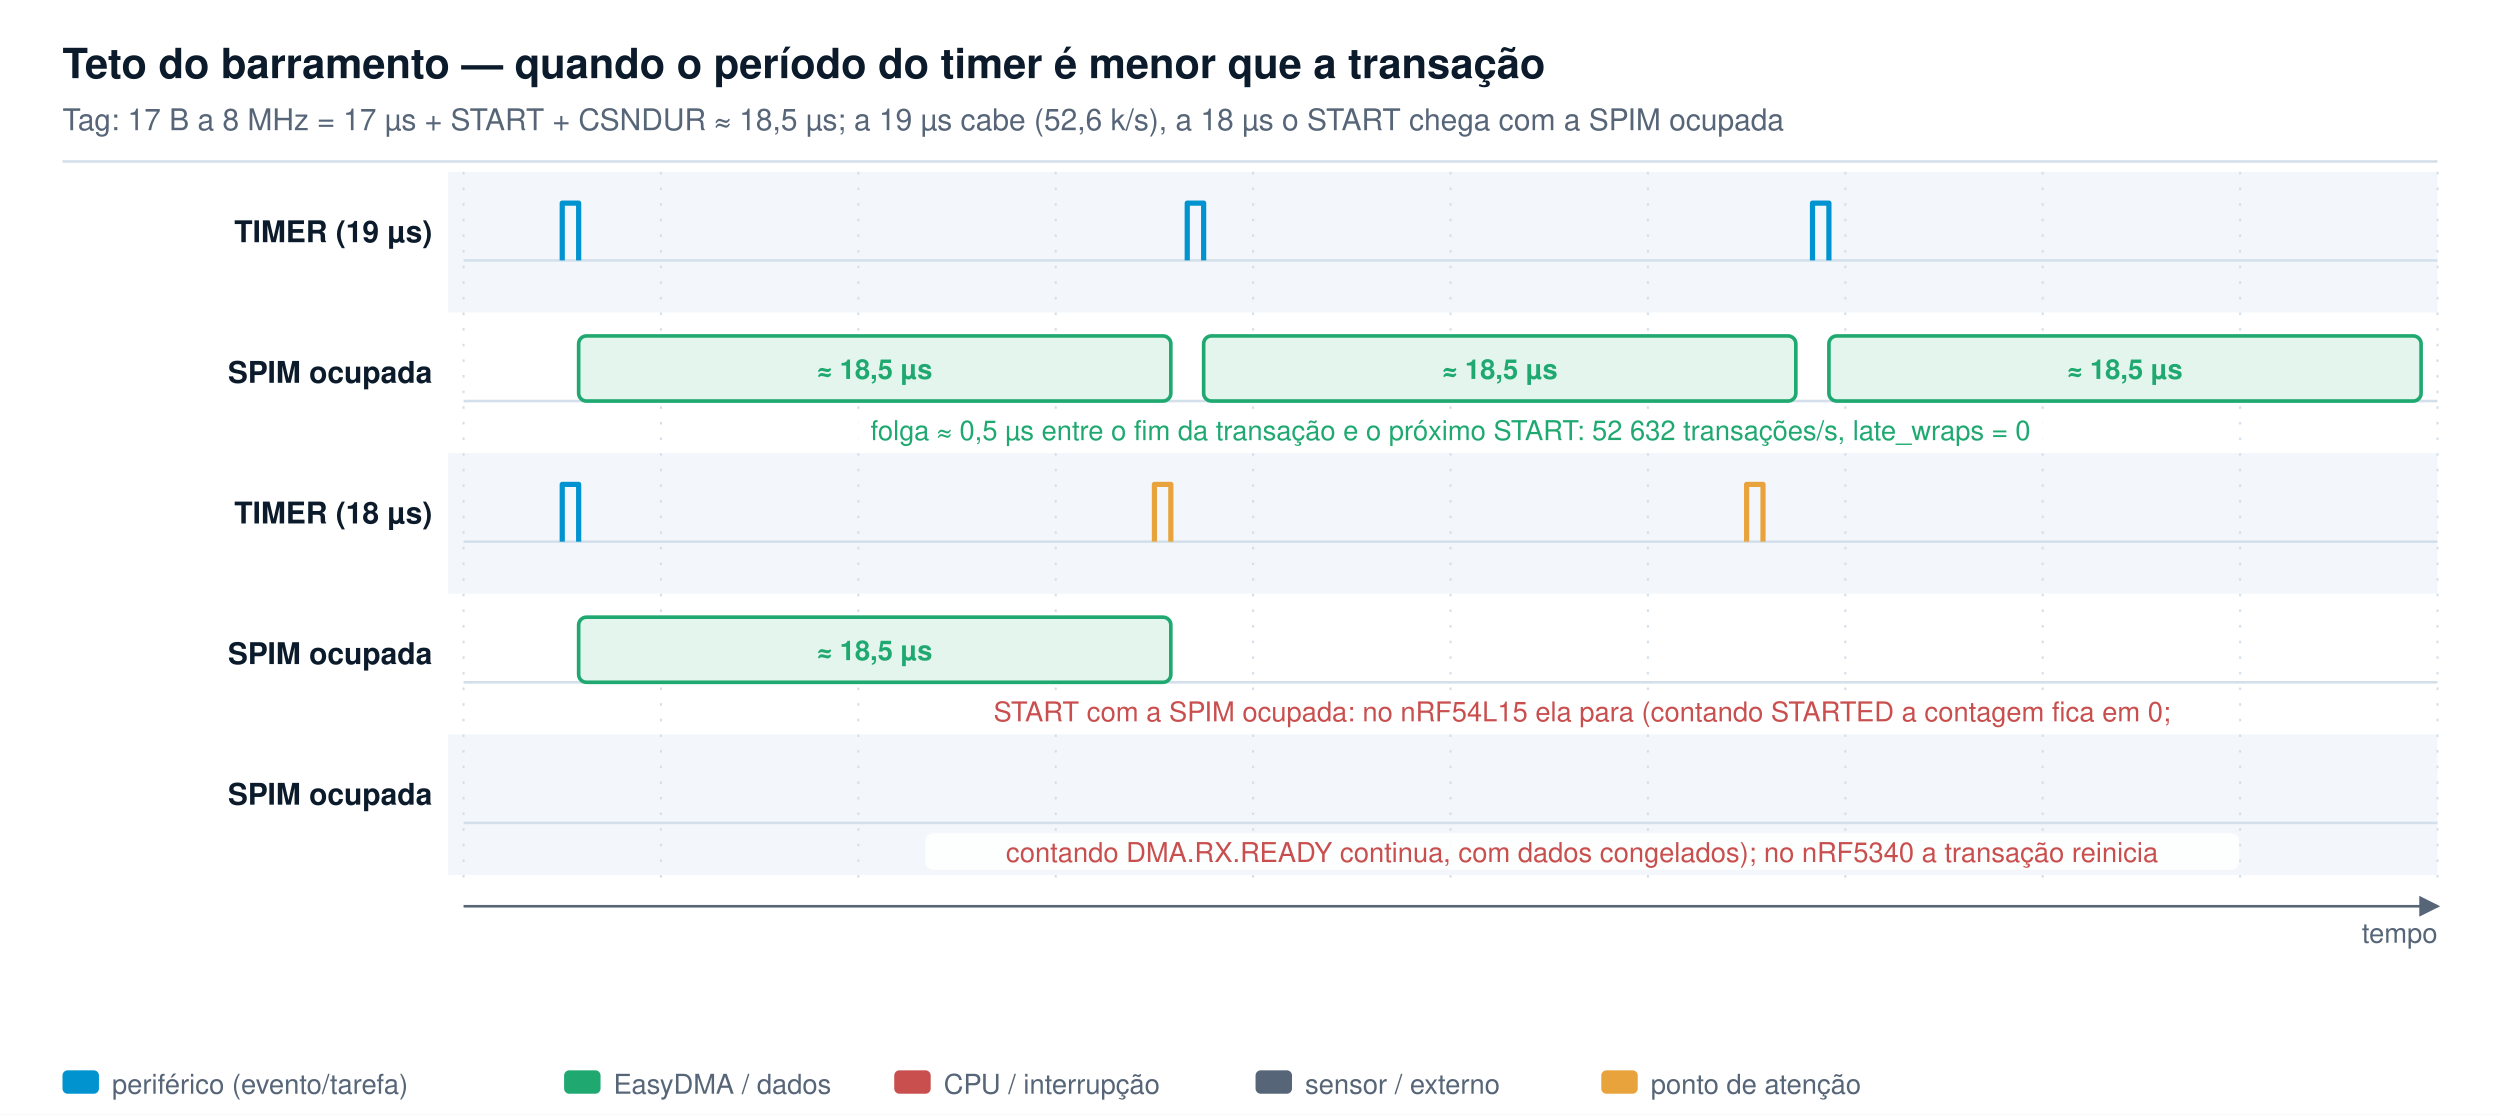
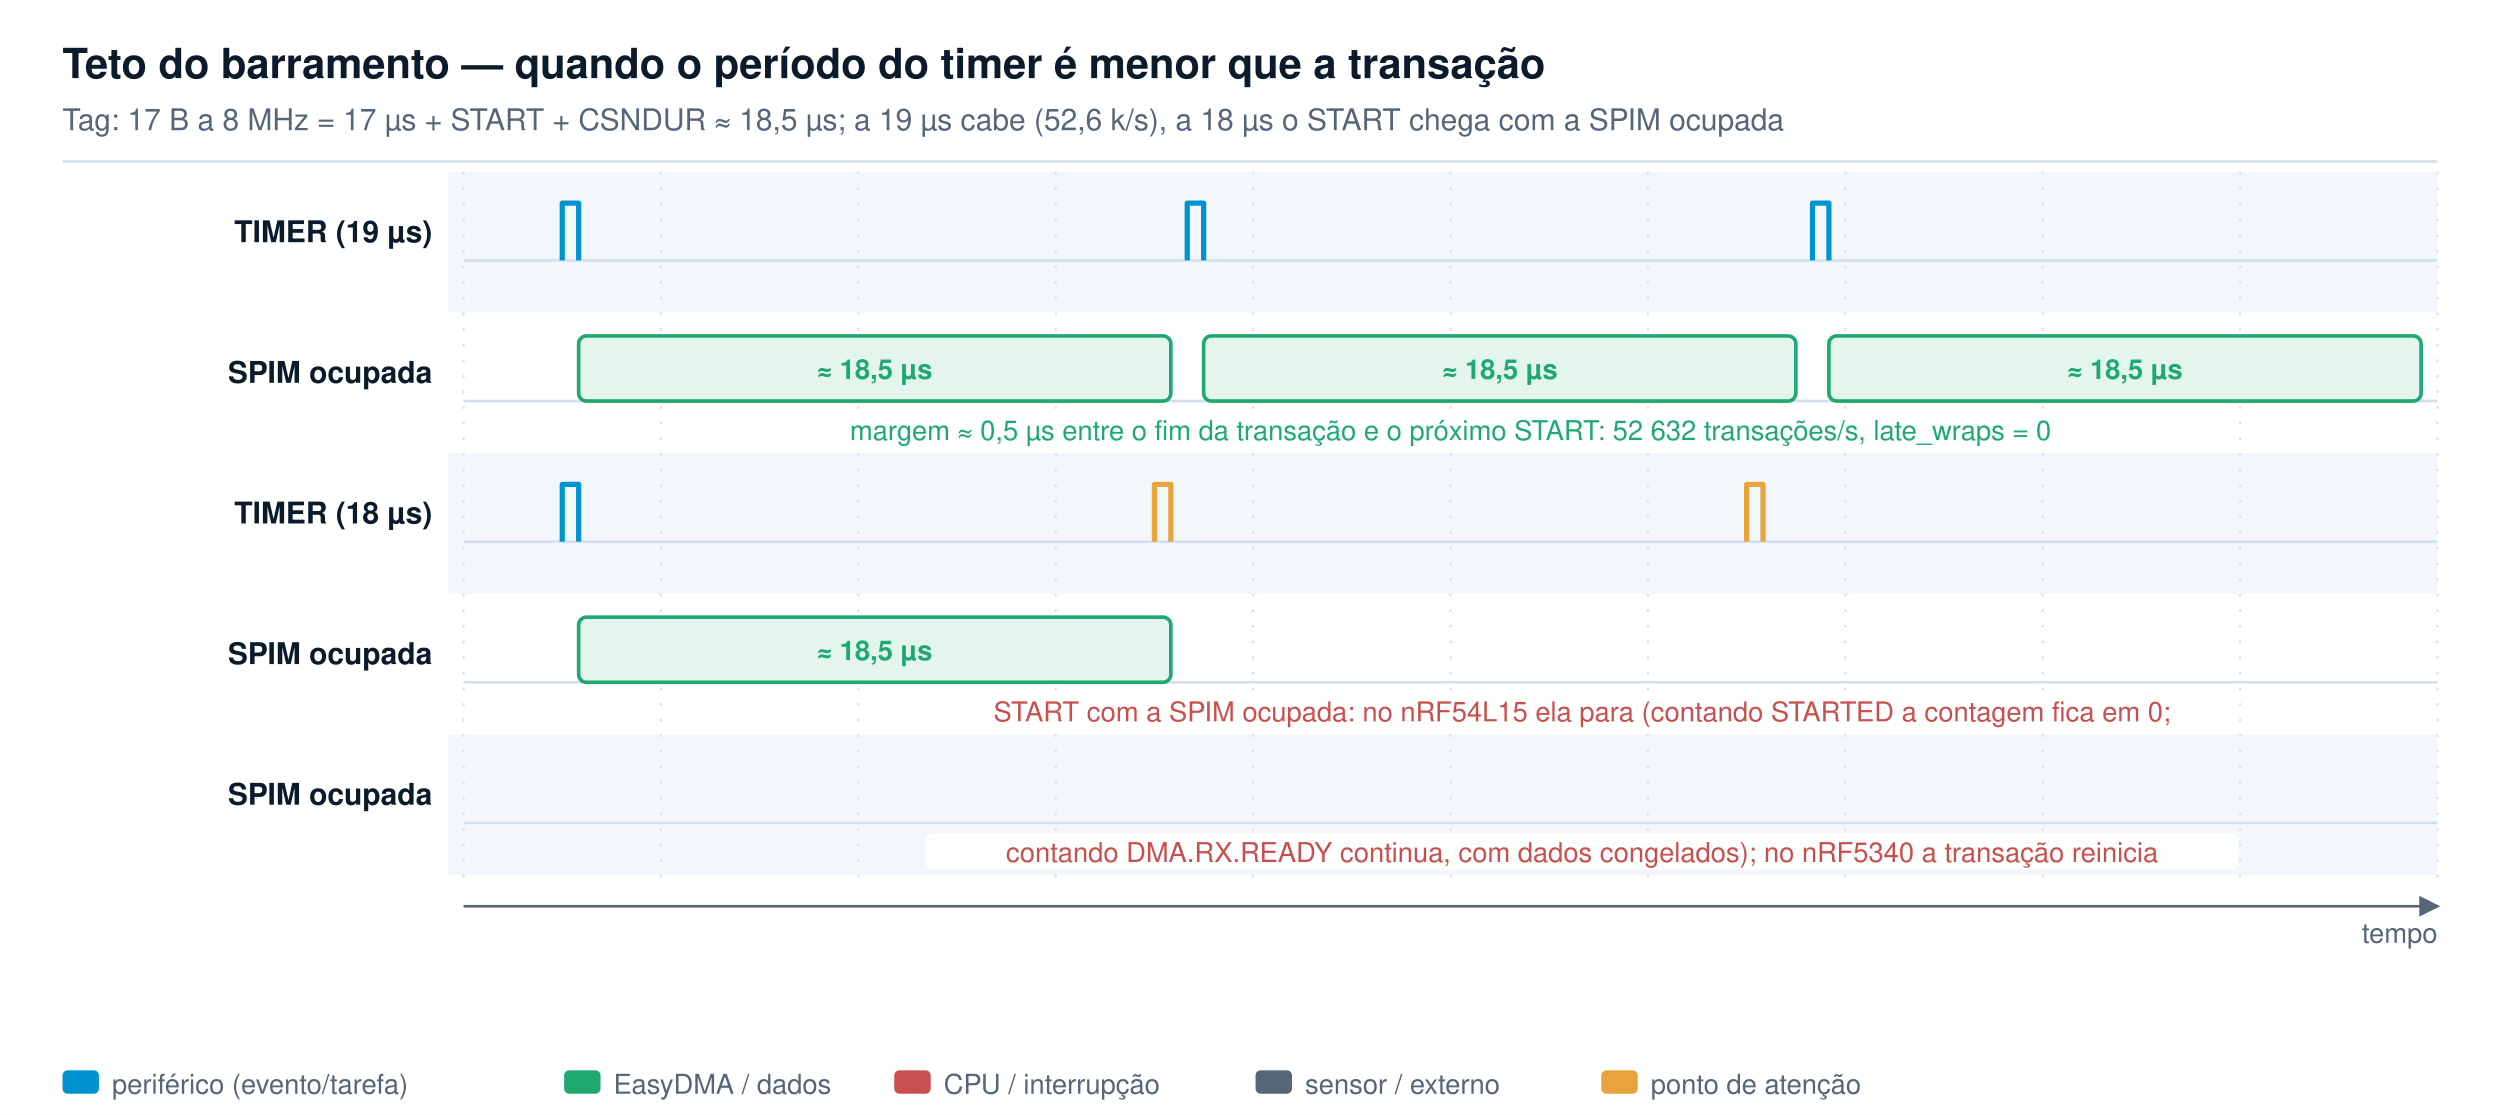
<svg xmlns="http://www.w3.org/2000/svg" width="960" height="428" viewBox="0 0 960 428">
  <defs>
    <marker id="arr" markerWidth="9" markerHeight="9" refX="7" refY="4.5" orient="auto" markerUnits="userSpaceOnUse">
      <path d="M0,0.5 L8,4.5 L0,8.5 z" fill="#566577" />
    </marker>
    <marker id="arr-blue" markerWidth="9" markerHeight="9" refX="7" refY="4.5" orient="auto" markerUnits="userSpaceOnUse">
      <path d="M0,0.5 L8,4.5 L0,8.5 z" fill="#0093D0" />
    </marker>
    <marker id="arr-green" markerWidth="9" markerHeight="9" refX="7" refY="4.5" orient="auto" markerUnits="userSpaceOnUse">
      <path d="M0,0.5 L8,4.5 L0,8.5 z" fill="#1FA971" />
    </marker>
    <marker id="arr-red" markerWidth="9" markerHeight="9" refX="7" refY="4.5" orient="auto" markerUnits="userSpaceOnUse">
      <path d="M0,0.5 L8,4.5 L0,8.5 z" fill="#C94F4F" />
    </marker>
    <filter id="shadow" x="-5%" y="-5%" width="110%" height="120%">
      <feDropShadow dx="0" dy="1.5" stdDeviation="1.5" flood-color="#00224E" flood-opacity="0.12" />
    </filter>
  </defs>
  <rect width="100%" height="100%" fill="white" />
  <text x="24" y="30" fill="#0B1B2B" font-family="Segoe UI, Helvetica Neue, Helvetica, Arial, sans-serif" font-size="16" font-weight="600">Teto do barramento — quando o período do timer é menor que a transação</text>
  <text x="24" y="50" fill="#566577" font-family="Segoe UI, Helvetica Neue, Helvetica, Arial, sans-serif" font-size="11.5">Tag: 17 B a 8 MHz = 17 µs + START + CSNDUR ≈ 18,5 µs; a 19 µs cabe (52,6 k/s), a 18 µs o START chega com a SPIM ocupada</text>
  <line x1="24" y1="62" x2="936" y2="62" stroke="#D3E0EB" stroke-width="1" />
  <rect x="172" y="66" width="764" height="54" fill="#F3F7FB" />
  <line x1="178" y1="100" x2="936" y2="100" stroke="#D3E0EB" stroke-width="1" />
  <text x="166" y="93" text-anchor="end" fill="#0B1B2B" font-family="Segoe UI, Helvetica Neue, Helvetica, Arial, sans-serif" font-size="11.5" font-weight="600">TIMER (19 µs)</text>
  <line x1="178" y1="154" x2="936" y2="154" stroke="#D3E0EB" stroke-width="1" />
  <text x="166" y="147" text-anchor="end" fill="#0B1B2B" font-family="Segoe UI, Helvetica Neue, Helvetica, Arial, sans-serif" font-size="11.5" font-weight="600">SPIM ocupada</text>
  <rect x="172" y="174" width="764" height="54" fill="#F3F7FB" />
  <line x1="178" y1="208" x2="936" y2="208" stroke="#D3E0EB" stroke-width="1" />
  <text x="166" y="201" text-anchor="end" fill="#0B1B2B" font-family="Segoe UI, Helvetica Neue, Helvetica, Arial, sans-serif" font-size="11.5" font-weight="600">TIMER (18 µs)</text>
  <line x1="178" y1="262" x2="936" y2="262" stroke="#D3E0EB" stroke-width="1" />
  <text x="166" y="255" text-anchor="end" fill="#0B1B2B" font-family="Segoe UI, Helvetica Neue, Helvetica, Arial, sans-serif" font-size="11.5" font-weight="600">SPIM ocupada</text>
  <rect x="172" y="282" width="764" height="54" fill="#F3F7FB" />
  <line x1="178" y1="316" x2="936" y2="316" stroke="#D3E0EB" stroke-width="1" />
  <text x="166" y="309" text-anchor="end" fill="#0B1B2B" font-family="Segoe UI, Helvetica Neue, Helvetica, Arial, sans-serif" font-size="11.5" font-weight="600">SPIM ocupada</text>
  <line x1="178.0" y1="66" x2="178.0" y2="340" stroke="#D3E0EB" stroke-width="0.8" stroke-dasharray="1 5" />
  <line x1="253.8" y1="66" x2="253.8" y2="340" stroke="#D3E0EB" stroke-width="0.8" stroke-dasharray="1 5" />
  <line x1="329.6" y1="66" x2="329.6" y2="340" stroke="#D3E0EB" stroke-width="0.8" stroke-dasharray="1 5" />
  <line x1="405.4" y1="66" x2="405.4" y2="340" stroke="#D3E0EB" stroke-width="0.8" stroke-dasharray="1 5" />
  <line x1="481.2" y1="66" x2="481.2" y2="340" stroke="#D3E0EB" stroke-width="0.8" stroke-dasharray="1 5" />
  <line x1="557.0" y1="66" x2="557.0" y2="340" stroke="#D3E0EB" stroke-width="0.8" stroke-dasharray="1 5" />
  <line x1="632.8" y1="66" x2="632.8" y2="340" stroke="#D3E0EB" stroke-width="0.8" stroke-dasharray="1 5" />
  <line x1="708.6" y1="66" x2="708.6" y2="340" stroke="#D3E0EB" stroke-width="0.8" stroke-dasharray="1 5" />
  <line x1="784.4" y1="66" x2="784.4" y2="340" stroke="#D3E0EB" stroke-width="0.8" stroke-dasharray="1 5" />
  <line x1="860.2" y1="66" x2="860.2" y2="340" stroke="#D3E0EB" stroke-width="0.8" stroke-dasharray="1 5" />
  <line x1="936.0" y1="66" x2="936.0" y2="340" stroke="#D3E0EB" stroke-width="0.8" stroke-dasharray="1 5" />
  <path d="M215.9,100.0 V78.0 H222.2 V100.0" fill="none" stroke="#0093D0" stroke-width="2" stroke-linejoin="round" />
  <rect x="222.2" y="129.0" width="227.4" height="25" rx="3" fill="#E3F5EC" stroke="#1FA971" stroke-width="1.4" />
  <text x="335.9" y="145.5" fill="#1FA971" text-anchor="middle" font-family="Segoe UI, Helvetica Neue, Helvetica, Arial, sans-serif" font-size="10.5" font-weight="600">≈ 18,5 µs</text>
  <path d="M455.9,100.0 V78.0 H462.2 V100.0" fill="none" stroke="#0093D0" stroke-width="2" stroke-linejoin="round" />
  <rect x="462.2" y="129.0" width="227.4" height="25" rx="3" fill="#E3F5EC" stroke="#1FA971" stroke-width="1.4" />
  <text x="576.0" y="145.5" fill="#1FA971" text-anchor="middle" font-family="Segoe UI, Helvetica Neue, Helvetica, Arial, sans-serif" font-size="10.5" font-weight="600">≈ 18,5 µs</text>
  <path d="M696.0,100.0 V78.0 H702.3 V100.0" fill="none" stroke="#0093D0" stroke-width="2" stroke-linejoin="round" />
  <rect x="702.3" y="129.0" width="227.4" height="25" rx="3" fill="#E3F5EC" stroke="#1FA971" stroke-width="1.4" />
  <text x="816.0" y="145.5" fill="#1FA971" text-anchor="middle" font-family="Segoe UI, Helvetica Neue, Helvetica, Arial, sans-serif" font-size="10.5" font-weight="600">≈ 18,5 µs</text>
-   <rect x="281.6" y="158" width="550.8" height="14" rx="3" fill="white" opacity="0.85" />
-   <text x="557.0" y="169.0" fill="#1FA971" text-anchor="middle" font-family="Segoe UI, Helvetica Neue, Helvetica, Arial, sans-serif" font-size="10.5">folga ≈ 0,5 µs entre o fim da transação e o próximo START: 52 632 transações/s, late_wraps = 0</text>
+   <rect x="278.7" y="158" width="556.6" height="14" rx="3" fill="white" opacity="0.85" />
+   <text x="557.0" y="169.0" fill="#1FA971" text-anchor="middle" font-family="Segoe UI, Helvetica Neue, Helvetica, Arial, sans-serif" font-size="10.5">margem ≈ 0,5 µs entre o fim da transação e o próximo START: 52 632 transações/s, late_wraps = 0</text>
  <path d="M215.9,208.0 V186.0 H222.2 V208.0" fill="none" stroke="#0093D0" stroke-width="2" stroke-linejoin="round" />
  <path d="M443.3,208.0 V186.0 H449.6 V208.0" fill="none" stroke="#E8A33D" stroke-width="2" stroke-linejoin="round" />
  <path d="M670.7,208.0 V186.0 H677.0 V208.0" fill="none" stroke="#E8A33D" stroke-width="2" stroke-linejoin="round" />
  <rect x="222.2" y="237.0" width="227.4" height="25" rx="3" fill="#E3F5EC" stroke="#1FA971" stroke-width="1.4" />
  <text x="335.9" y="253.5" fill="#1FA971" text-anchor="middle" font-family="Segoe UI, Helvetica Neue, Helvetica, Arial, sans-serif" font-size="10.5" font-weight="600">≈ 18,5 µs</text>
  <rect x="355.3" y="266" width="504.5" height="14" rx="3" fill="white" opacity="0.85" />
  <text x="607.5" y="277.0" fill="#C94F4F" text-anchor="middle" font-family="Segoe UI, Helvetica Neue, Helvetica, Arial, sans-serif" font-size="10.5">START com a SPIM ocupada: no nRF54L15 ela para (contando STARTED a contagem fica em 0;</text>
  <rect x="355.3" y="320" width="504.5" height="14" rx="3" fill="white" opacity="0.85" />
  <text x="607.5" y="331.0" fill="#C94F4F" text-anchor="middle" font-family="Segoe UI, Helvetica Neue, Helvetica, Arial, sans-serif" font-size="10.5">contando DMA.RX.READY continua, com dados congelados); no nRF5340 a transação reinicia</text>
  <line x1="178" y1="348" x2="936" y2="348" stroke="#566577" stroke-width="1" marker-end="url(#arr)" />
  <text x="936" y="362" text-anchor="end" fill="#566577" font-family="Segoe UI, Helvetica Neue, Helvetica, Arial, sans-serif" font-size="10.5">tempo</text>
  <rect x="24" y="411" width="14" height="9" rx="2" fill="#0093D0" />
  <text x="43" y="420" fill="#566577" font-family="Segoe UI, Helvetica Neue, Helvetica, Arial, sans-serif" font-size="10.5">periférico (evento/tarefa)</text>
  <rect x="216.61" y="411" width="14" height="9" rx="2" fill="#1FA971" />
  <text x="235.61" y="420" fill="#566577" font-family="Segoe UI, Helvetica Neue, Helvetica, Arial, sans-serif" font-size="10.5">EasyDMA / dados</text>
  <rect x="343.385" y="411" width="14" height="9" rx="2" fill="#C94F4F" />
  <text x="362.385" y="420" fill="#566577" font-family="Segoe UI, Helvetica Neue, Helvetica, Arial, sans-serif" font-size="10.5">CPU / interrupção</text>
  <rect x="482.13" y="411" width="14" height="9" rx="2" fill="#566577" />
  <text x="501.13" y="420" fill="#566577" font-family="Segoe UI, Helvetica Neue, Helvetica, Arial, sans-serif" font-size="10.5">sensor / externo</text>
  <rect x="614.89" y="411" width="14" height="9" rx="2" fill="#E8A33D" />
  <text x="633.89" y="420" fill="#566577" font-family="Segoe UI, Helvetica Neue, Helvetica, Arial, sans-serif" font-size="10.5">ponto de atenção</text>
</svg>
